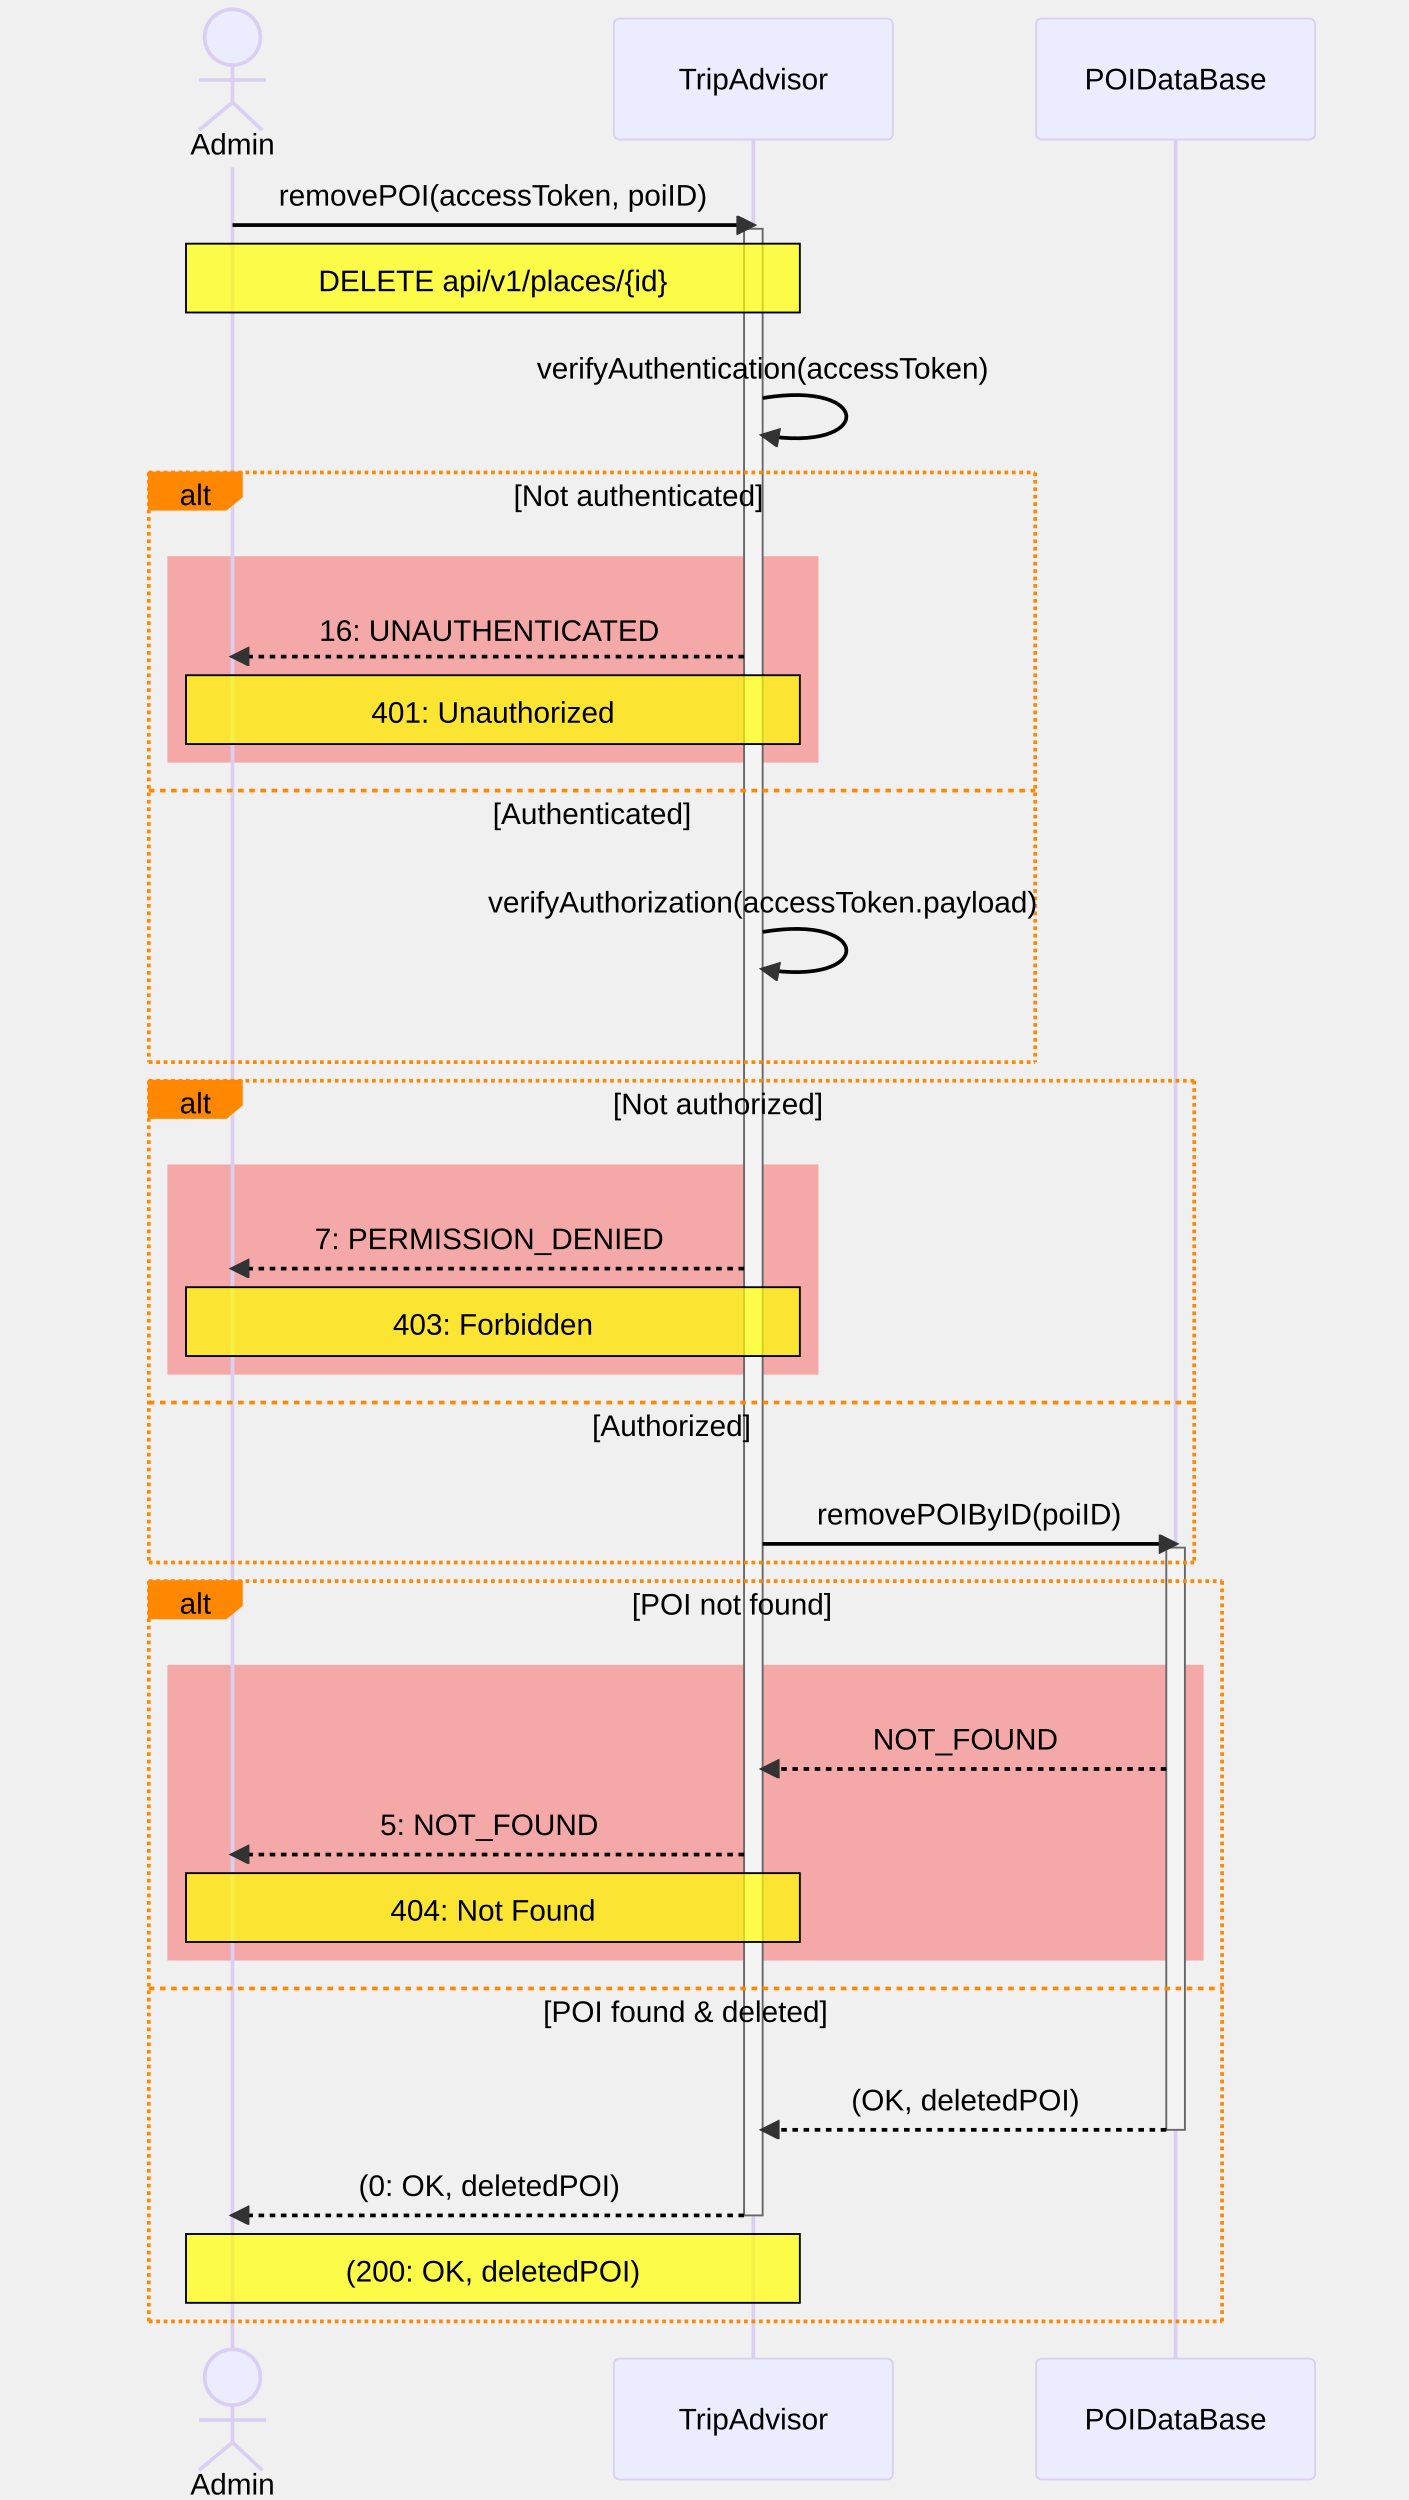
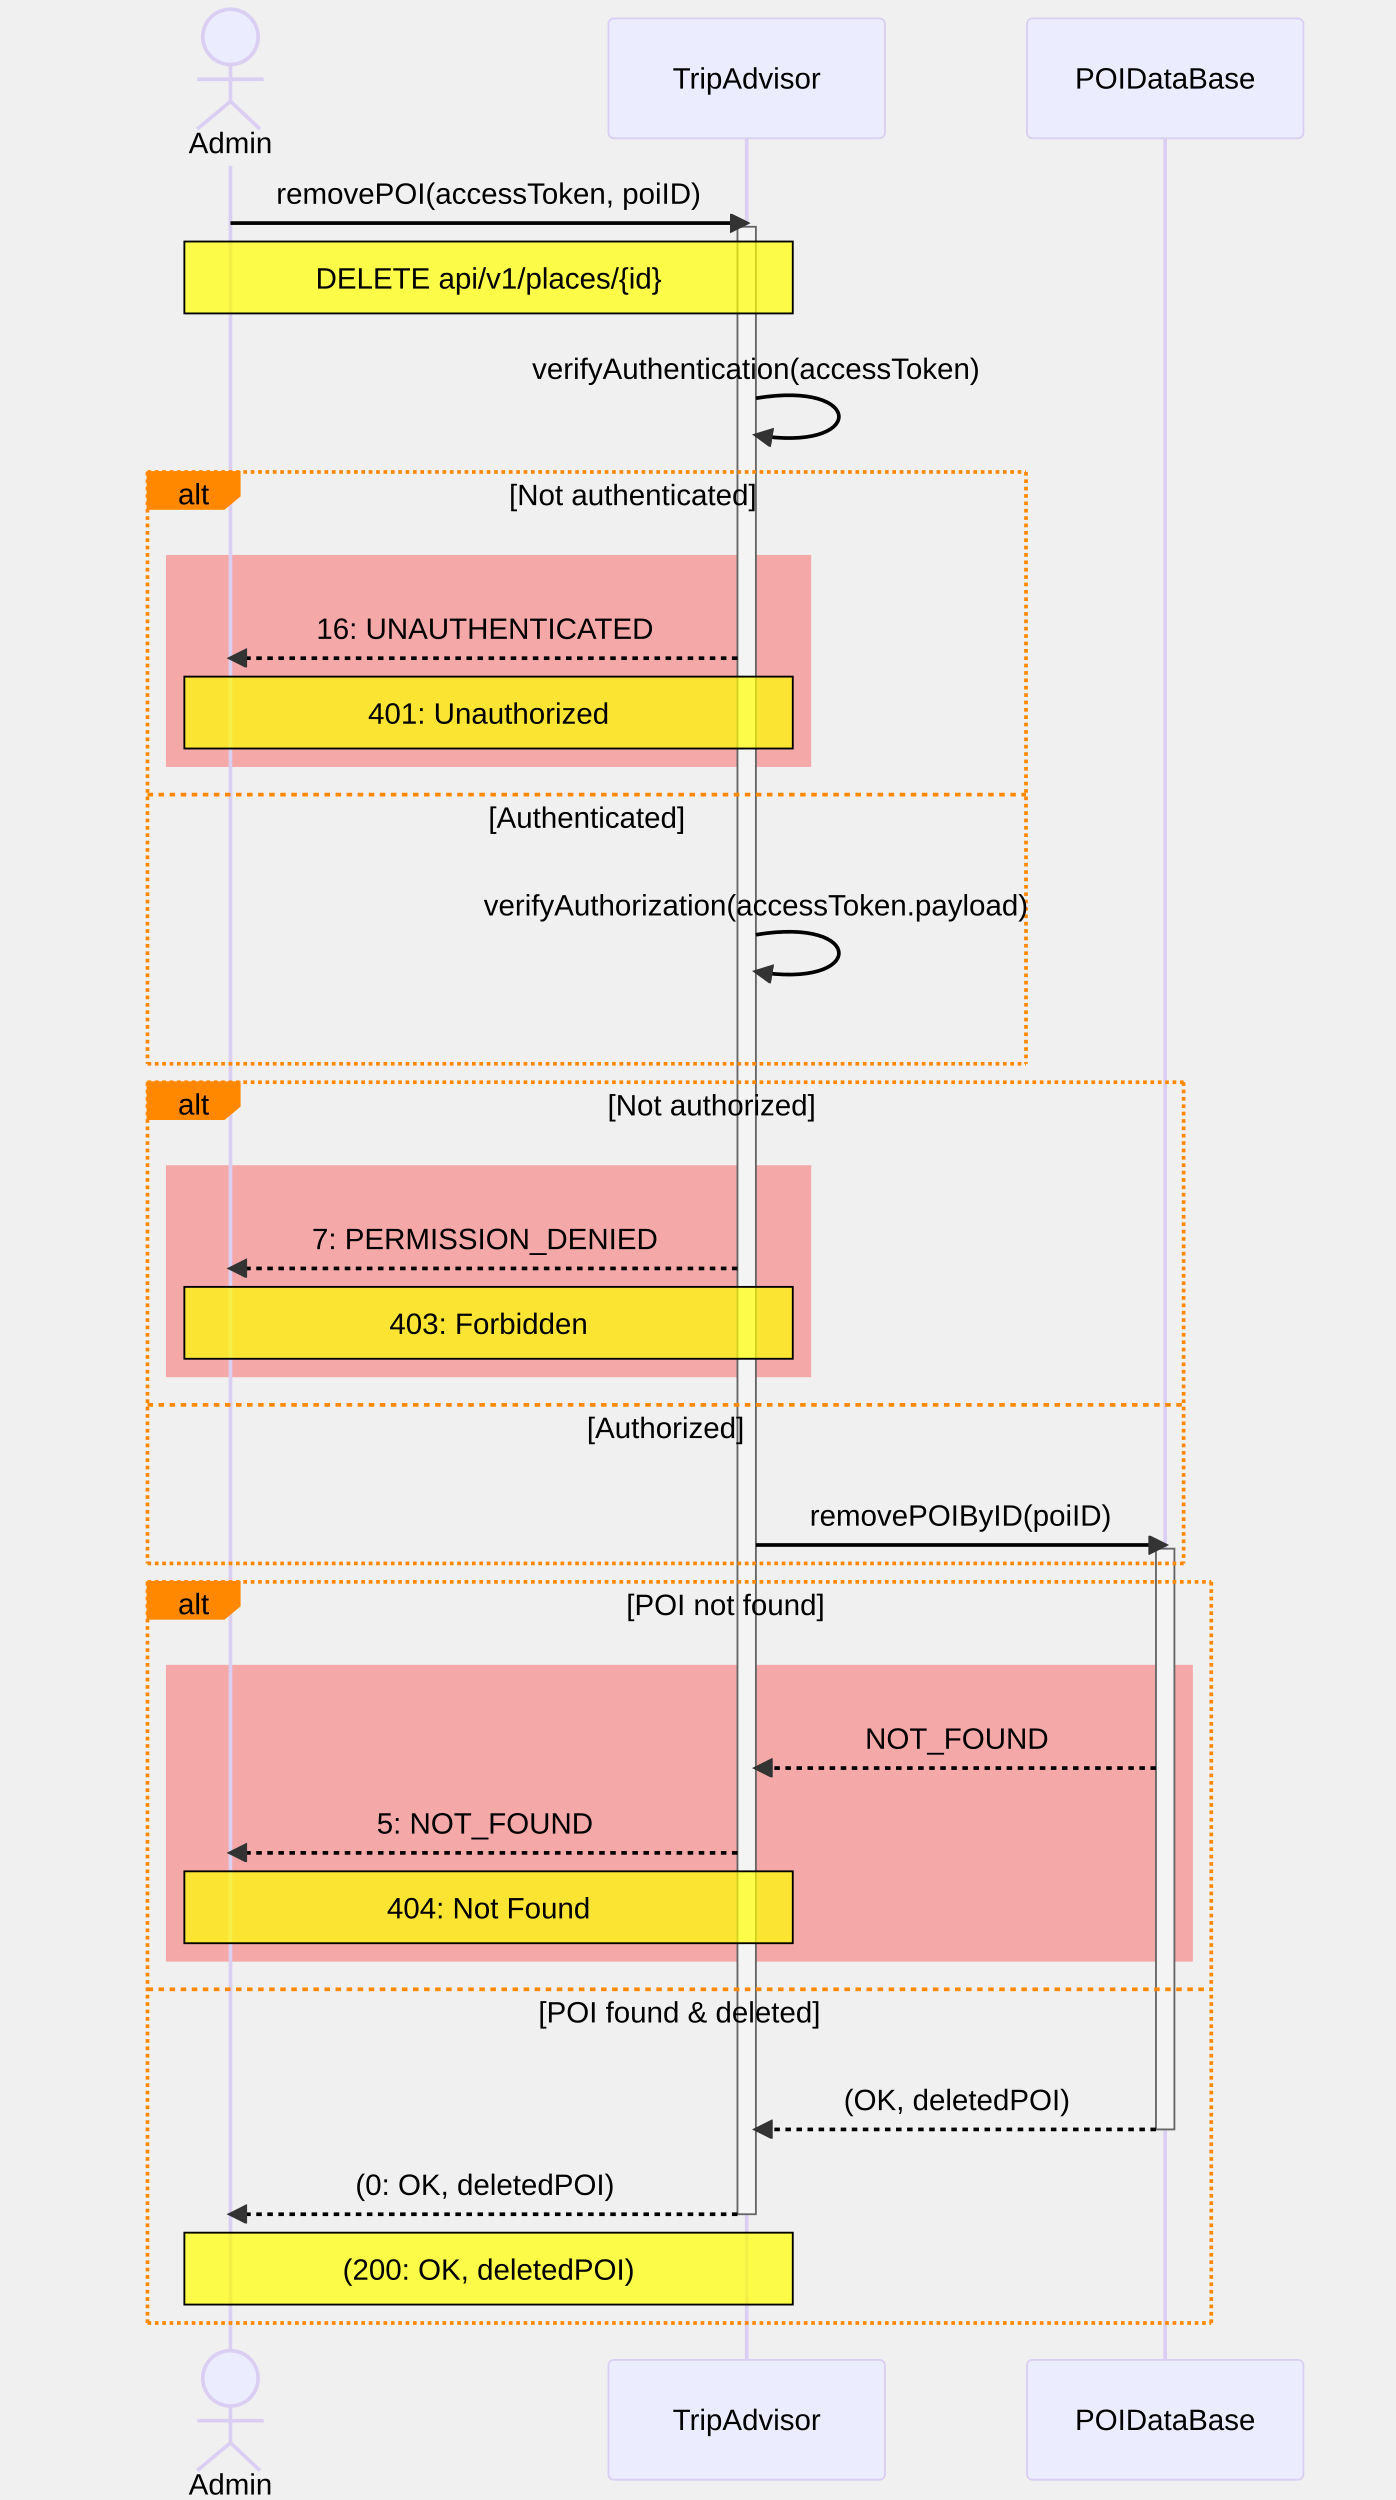
- <svg xmlns="http://www.w3.org/2000/svg" aria-roledescription="sequence" viewBox="-50 -10 757 1344" style="max-width: 757px; background-color: white;" width="100%" id="mermaid-1677500860870">
-   <rect class="rect" height="159" width="557" fill="rgba(255, 0, 0, 0.3)" y="885" x="40" />
-   <rect class="rect" height="113" width="350" fill="rgba(255, 0, 0, 0.3)" y="616" x="40" />
-   <rect class="rect" height="111" width="350" fill="rgba(255, 0, 0, 0.3)" y="289" x="40" />
-   <style>#mermaid-1677500860870{font-family:"trebuchet ms",verdana,arial,sans-serif;font-size:16px;fill:#333;}#mermaid-1677500860870 .error-icon{fill:#552222;}#mermaid-1677500860870 .error-text{fill:#552222;stroke:#552222;}#mermaid-1677500860870 .edge-thickness-normal{stroke-width:2px;}#mermaid-1677500860870 .edge-thickness-thick{stroke-width:3.5px;}#mermaid-1677500860870 .edge-pattern-solid{stroke-dasharray:0;}#mermaid-1677500860870 .edge-pattern-dashed{stroke-dasharray:3;}#mermaid-1677500860870 .edge-pattern-dotted{stroke-dasharray:2;}#mermaid-1677500860870 .marker{fill:#333333;stroke:#333333;}#mermaid-1677500860870 .marker.cross{stroke:#333333;}#mermaid-1677500860870 svg{font-family:"trebuchet ms",verdana,arial,sans-serif;font-size:16px;}#mermaid-1677500860870 .actor{stroke:hsl(259.626, 59.777%, 87.902%);fill:#ECECFF;}#mermaid-1677500860870 text.actor&gt;tspan{fill:black;stroke:none;}#mermaid-1677500860870 .actor-line{stroke:grey;}#mermaid-1677500860870 .messageLine0{stroke-width:1.5;stroke-dasharray:none;stroke:#333;}#mermaid-1677500860870 .messageLine1{stroke-width:1.5;stroke-dasharray:2,2;stroke:#333;}#mermaid-1677500860870 #arrowhead path{fill:#333;stroke:#333;}#mermaid-1677500860870 .sequenceNumber{fill:white;}#mermaid-1677500860870 #sequencenumber{fill:#333;}#mermaid-1677500860870 #crosshead path{fill:#333;stroke:#333;}#mermaid-1677500860870 .messageText{fill:#333;stroke:none;}#mermaid-1677500860870 .labelBox{stroke:hsl(259.626, 59.777%, 87.902%);fill:#ECECFF;}#mermaid-1677500860870 .labelText,#mermaid-1677500860870 .labelText&gt;tspan{fill:black;stroke:none;}#mermaid-1677500860870 .loopText,#mermaid-1677500860870 .loopText&gt;tspan{fill:black;stroke:none;}#mermaid-1677500860870 .loopLine{stroke-width:2px;stroke-dasharray:2,2;stroke:hsl(259.626, 59.777%, 87.902%);fill:hsl(259.626, 59.777%, 87.902%);}#mermaid-1677500860870 .note{stroke:#aaaa33;fill:#fff5ad;}#mermaid-1677500860870 .noteText,#mermaid-1677500860870 .noteText&gt;tspan{fill:black;stroke:none;}#mermaid-1677500860870 .activation0{fill:#f4f4f4;stroke:#666;}#mermaid-1677500860870 .activation1{fill:#f4f4f4;stroke:#666;}#mermaid-1677500860870 .activation2{fill:#f4f4f4;stroke:#666;}#mermaid-1677500860870 .actorPopupMenu{position:absolute;}#mermaid-1677500860870 .actorPopupMenuPanel{position:absolute;fill:#ECECFF;box-shadow:0px 8px 16px 0px rgba(0,0,0,0.2);filter:drop-shadow(3px 5px 2px rgb(0 0 0 / 0.4));}#mermaid-1677500860870 .actor-man line{stroke:hsl(259.626, 59.777%, 87.902%);fill:#ECECFF;}#mermaid-1677500860870 .actor-man circle,#mermaid-1677500860870 line{stroke:hsl(259.626, 59.777%, 87.902%);fill:#ECECFF;stroke-width:2px;}#mermaid-1677500860870 :root{--mermaid-font-family:"trebuchet ms",verdana,arial,sans-serif;}</style>
+ <svg xmlns="http://www.w3.org/2000/svg" aria-roledescription="sequence" role="graphics-document document" viewBox="-50 -10 757 1356" style="max-width: 757px; background-color: white;" width="100%" id="mermaid-1677580246138">
+   <rect class="rect" height="161" width="557" fill="rgba(255, 0, 0, 0.3)" y="893" x="40" />
+   <rect class="rect" height="115" width="350" fill="rgba(255, 0, 0, 0.3)" y="622" x="40" />
+   <rect class="rect" height="115" width="350" fill="rgba(255, 0, 0, 0.3)" y="291" x="40" />
+   <style>#mermaid-1677580246138{font-family:"trebuchet ms",verdana,arial,sans-serif;font-size:16px;fill:#333;}#mermaid-1677580246138 .error-icon{fill:#552222;}#mermaid-1677580246138 .error-text{fill:#552222;stroke:#552222;}#mermaid-1677580246138 .edge-thickness-normal{stroke-width:2px;}#mermaid-1677580246138 .edge-thickness-thick{stroke-width:3.5px;}#mermaid-1677580246138 .edge-pattern-solid{stroke-dasharray:0;}#mermaid-1677580246138 .edge-pattern-dashed{stroke-dasharray:3;}#mermaid-1677580246138 .edge-pattern-dotted{stroke-dasharray:2;}#mermaid-1677580246138 .marker{fill:#333333;stroke:#333333;}#mermaid-1677580246138 .marker.cross{stroke:#333333;}#mermaid-1677580246138 svg{font-family:"trebuchet ms",verdana,arial,sans-serif;font-size:16px;}#mermaid-1677580246138 .actor{stroke:hsl(259.626, 59.777%, 87.902%);fill:#ECECFF;}#mermaid-1677580246138 text.actor&gt;tspan{fill:black;stroke:none;}#mermaid-1677580246138 .actor-line{stroke:grey;}#mermaid-1677580246138 .messageLine0{stroke-width:1.5;stroke-dasharray:none;stroke:#333;}#mermaid-1677580246138 .messageLine1{stroke-width:1.5;stroke-dasharray:2,2;stroke:#333;}#mermaid-1677580246138 #arrowhead path{fill:#333;stroke:#333;}#mermaid-1677580246138 .sequenceNumber{fill:white;}#mermaid-1677580246138 #sequencenumber{fill:#333;}#mermaid-1677580246138 #crosshead path{fill:#333;stroke:#333;}#mermaid-1677580246138 .messageText{fill:#333;stroke:none;}#mermaid-1677580246138 .labelBox{stroke:hsl(259.626, 59.777%, 87.902%);fill:#ECECFF;}#mermaid-1677580246138 .labelText,#mermaid-1677580246138 .labelText&gt;tspan{fill:black;stroke:none;}#mermaid-1677580246138 .loopText,#mermaid-1677580246138 .loopText&gt;tspan{fill:black;stroke:none;}#mermaid-1677580246138 .loopLine{stroke-width:2px;stroke-dasharray:2,2;stroke:hsl(259.626, 59.777%, 87.902%);fill:hsl(259.626, 59.777%, 87.902%);}#mermaid-1677580246138 .note{stroke:#aaaa33;fill:#fff5ad;}#mermaid-1677580246138 .noteText,#mermaid-1677580246138 .noteText&gt;tspan{fill:black;stroke:none;}#mermaid-1677580246138 .activation0{fill:#f4f4f4;stroke:#666;}#mermaid-1677580246138 .activation1{fill:#f4f4f4;stroke:#666;}#mermaid-1677580246138 .activation2{fill:#f4f4f4;stroke:#666;}#mermaid-1677580246138 .actorPopupMenu{position:absolute;}#mermaid-1677580246138 .actorPopupMenuPanel{position:absolute;fill:#ECECFF;box-shadow:0px 8px 16px 0px rgba(0,0,0,0.2);filter:drop-shadow(3px 5px 2px rgb(0 0 0 / 0.4));}#mermaid-1677580246138 .actor-man line{stroke:hsl(259.626, 59.777%, 87.902%);fill:#ECECFF;}#mermaid-1677580246138 .actor-man circle,#mermaid-1677580246138 line{stroke:hsl(259.626, 59.777%, 87.902%);fill:#ECECFF;stroke-width:2px;}#mermaid-1677580246138 :root{--mermaid-font-family:"trebuchet ms",verdana,arial,sans-serif;}</style>
  <g />
  <defs>
    <symbol height="24" width="24" id="computer">
      <path d="M2 2v13h20v-13h-20zm18 11h-16v-9h16v9zm-10.228 6l.466-1h3.524l.467 1h-4.457zm14.228 3h-24l2-6h2.104l-1.33 4h18.45l-1.297-4h2.073l2 6zm-5-10h-14v-7h14v7z" transform="scale(.5)" />
    </symbol>
  </defs>
  <defs>
    <symbol clip-rule="evenodd" fill-rule="evenodd" id="database">
      <path d="M12.258.001l.256.004.255.005.253.008.251.01.249.012.247.015.246.016.242.019.241.02.239.023.236.024.233.027.231.028.229.031.225.032.223.034.22.036.217.038.214.04.211.041.208.043.205.045.201.046.198.048.194.05.191.051.187.053.183.054.18.056.175.057.172.059.168.06.163.061.16.063.155.064.15.066.074.033.073.033.071.034.07.034.069.035.068.035.067.035.066.035.064.036.064.036.062.036.06.036.06.037.058.037.058.037.055.038.055.038.053.038.052.038.051.039.05.039.048.039.047.039.045.04.044.04.043.04.041.04.04.041.039.041.037.041.036.041.034.041.033.042.032.042.03.042.029.042.027.042.026.043.024.043.023.043.021.043.02.043.018.044.017.043.015.044.013.044.012.044.011.045.009.044.007.045.006.045.004.045.002.045.001.045v17l-.001.045-.002.045-.004.045-.006.045-.007.045-.009.044-.011.045-.012.044-.013.044-.015.044-.017.043-.018.044-.02.043-.021.043-.023.043-.024.043-.026.043-.027.042-.029.042-.03.042-.032.042-.033.042-.034.041-.036.041-.037.041-.039.041-.04.041-.041.04-.043.04-.044.04-.045.04-.047.039-.048.039-.05.039-.051.039-.052.038-.053.038-.055.038-.055.038-.058.037-.058.037-.06.037-.06.036-.062.036-.064.036-.064.036-.066.035-.067.035-.068.035-.069.035-.07.034-.071.034-.073.033-.074.033-.15.066-.155.064-.16.063-.163.061-.168.06-.172.059-.175.057-.18.056-.183.054-.187.053-.191.051-.194.05-.198.048-.201.046-.205.045-.208.043-.211.041-.214.04-.217.038-.22.036-.223.034-.225.032-.229.031-.231.028-.233.027-.236.024-.239.023-.241.02-.242.019-.246.016-.247.015-.249.012-.251.01-.253.008-.255.005-.256.004-.258.001-.258-.001-.256-.004-.255-.005-.253-.008-.251-.01-.249-.012-.247-.015-.245-.016-.243-.019-.241-.02-.238-.023-.236-.024-.234-.027-.231-.028-.228-.031-.226-.032-.223-.034-.22-.036-.217-.038-.214-.04-.211-.041-.208-.043-.204-.045-.201-.046-.198-.048-.195-.05-.19-.051-.187-.053-.184-.054-.179-.056-.176-.057-.172-.059-.167-.06-.164-.061-.159-.063-.155-.064-.151-.066-.074-.033-.072-.033-.072-.034-.07-.034-.069-.035-.068-.035-.067-.035-.066-.035-.064-.036-.063-.036-.062-.036-.061-.036-.06-.037-.058-.037-.057-.037-.056-.038-.055-.038-.053-.038-.052-.038-.051-.039-.049-.039-.049-.039-.046-.039-.046-.04-.044-.04-.043-.04-.041-.04-.04-.041-.039-.041-.037-.041-.036-.041-.034-.041-.033-.042-.032-.042-.03-.042-.029-.042-.027-.042-.026-.043-.024-.043-.023-.043-.021-.043-.02-.043-.018-.044-.017-.043-.015-.044-.013-.044-.012-.044-.011-.045-.009-.044-.007-.045-.006-.045-.004-.045-.002-.045-.001-.045v-17l.001-.045.002-.045.004-.045.006-.045.007-.045.009-.044.011-.045.012-.044.013-.044.015-.044.017-.043.018-.044.02-.043.021-.043.023-.043.024-.043.026-.043.027-.042.029-.042.03-.042.032-.042.033-.042.034-.041.036-.041.037-.041.039-.041.04-.041.041-.04.043-.04.044-.04.046-.04.046-.039.049-.039.049-.039.051-.039.052-.038.053-.038.055-.038.056-.038.057-.037.058-.037.06-.037.061-.036.062-.036.063-.036.064-.036.066-.035.067-.035.068-.035.069-.035.07-.034.072-.034.072-.033.074-.033.151-.066.155-.064.159-.063.164-.061.167-.06.172-.059.176-.057.179-.056.184-.054.187-.053.19-.051.195-.05.198-.048.201-.046.204-.045.208-.043.211-.041.214-.04.217-.038.22-.036.223-.034.226-.032.228-.031.231-.028.234-.027.236-.024.238-.023.241-.02.243-.019.245-.016.247-.015.249-.012.251-.01.253-.008.255-.005.256-.004.258-.001.258.001zm-9.258 20.499v.01l.001.021.003.021.004.022.005.021.006.022.007.022.009.023.01.022.011.023.012.023.013.023.015.023.016.024.017.023.018.024.019.024.021.024.022.025.023.024.024.025.052.049.056.05.061.051.066.051.07.051.075.051.079.052.084.052.088.052.092.052.097.052.102.051.105.052.11.052.114.051.119.051.123.051.127.05.131.05.135.05.139.048.144.049.147.047.152.047.155.047.16.045.163.045.167.043.171.043.176.041.178.041.183.039.187.039.19.037.194.035.197.035.202.033.204.031.209.03.212.029.216.027.219.025.222.024.226.021.23.02.233.018.236.016.24.015.243.012.246.01.249.008.253.005.256.004.259.001.26-.001.257-.004.254-.005.25-.008.247-.011.244-.012.241-.014.237-.016.233-.018.231-.021.226-.021.224-.024.22-.026.216-.027.212-.028.21-.031.205-.031.202-.034.198-.034.194-.036.191-.037.187-.039.183-.04.179-.04.175-.042.172-.043.168-.044.163-.045.16-.046.155-.046.152-.047.148-.048.143-.049.139-.049.136-.05.131-.05.126-.05.123-.051.118-.052.114-.051.11-.052.106-.052.101-.052.096-.052.092-.052.088-.053.083-.051.079-.052.074-.052.07-.051.065-.051.06-.051.056-.05.051-.05.023-.024.023-.025.021-.024.02-.024.019-.024.018-.024.017-.024.015-.023.014-.024.013-.023.012-.023.01-.023.01-.022.008-.022.006-.022.006-.022.004-.022.004-.021.001-.021.001-.021v-4.127l-.077.055-.08.053-.083.054-.085.053-.087.052-.09.052-.093.051-.095.05-.097.05-.1.049-.102.049-.105.048-.106.047-.109.047-.111.046-.114.045-.115.045-.118.044-.12.043-.122.042-.124.042-.126.041-.128.04-.13.04-.132.038-.134.038-.135.037-.138.037-.139.035-.142.035-.143.034-.144.033-.147.032-.148.031-.15.03-.151.03-.153.029-.154.027-.156.027-.158.026-.159.025-.161.024-.162.023-.163.022-.165.021-.166.02-.167.019-.169.018-.169.017-.171.016-.173.015-.173.014-.175.013-.175.012-.177.011-.178.01-.179.008-.179.008-.181.006-.182.005-.182.004-.184.003-.184.002h-.37l-.184-.002-.184-.003-.182-.004-.182-.005-.181-.006-.179-.008-.179-.008-.178-.01-.176-.011-.176-.012-.175-.013-.173-.014-.172-.015-.171-.016-.17-.017-.169-.018-.167-.019-.166-.02-.165-.021-.163-.022-.162-.023-.161-.024-.159-.025-.157-.026-.156-.027-.155-.027-.153-.029-.151-.03-.15-.03-.148-.031-.146-.032-.145-.033-.143-.034-.141-.035-.14-.035-.137-.037-.136-.037-.134-.038-.132-.038-.13-.04-.128-.04-.126-.041-.124-.042-.122-.042-.12-.044-.117-.043-.116-.045-.113-.045-.112-.046-.109-.047-.106-.047-.105-.048-.102-.049-.1-.049-.097-.05-.095-.05-.093-.052-.09-.051-.087-.052-.085-.053-.083-.054-.08-.054-.077-.054v4.127zm0-5.654v.011l.001.021.003.021.004.021.005.022.006.022.007.022.009.022.01.022.011.023.012.023.013.023.015.024.016.023.017.024.018.024.019.024.021.024.022.024.023.025.024.024.052.05.056.05.061.05.066.051.07.051.075.052.079.051.084.052.088.052.092.052.097.052.102.052.105.052.11.051.114.051.119.052.123.05.127.051.131.05.135.049.139.049.144.048.147.048.152.047.155.046.16.045.163.045.167.044.171.042.176.042.178.04.183.04.187.038.19.037.194.036.197.034.202.033.204.032.209.03.212.028.216.027.219.025.222.024.226.022.23.02.233.018.236.016.24.014.243.012.246.01.249.008.253.006.256.003.259.001.26-.001.257-.003.254-.006.25-.008.247-.01.244-.012.241-.015.237-.016.233-.018.231-.02.226-.022.224-.024.22-.025.216-.027.212-.029.21-.03.205-.032.202-.033.198-.035.194-.036.191-.037.187-.039.183-.039.179-.041.175-.042.172-.043.168-.044.163-.045.16-.045.155-.047.152-.047.148-.048.143-.048.139-.05.136-.049.131-.05.126-.051.123-.051.118-.051.114-.052.11-.052.106-.052.101-.052.096-.052.092-.052.088-.052.083-.052.079-.052.074-.051.07-.052.065-.051.06-.05.056-.051.051-.049.023-.025.023-.024.021-.025.02-.024.019-.024.018-.024.017-.024.015-.023.014-.023.013-.024.012-.022.01-.023.01-.023.008-.022.006-.022.006-.022.004-.021.004-.022.001-.021.001-.021v-4.139l-.077.054-.08.054-.083.054-.085.052-.087.053-.09.051-.093.051-.095.051-.097.05-.1.049-.102.049-.105.048-.106.047-.109.047-.111.046-.114.045-.115.044-.118.044-.12.044-.122.042-.124.042-.126.041-.128.04-.13.039-.132.039-.134.038-.135.037-.138.036-.139.036-.142.035-.143.033-.144.033-.147.033-.148.031-.15.03-.151.03-.153.028-.154.028-.156.027-.158.026-.159.025-.161.024-.162.023-.163.022-.165.021-.166.02-.167.019-.169.018-.169.017-.171.016-.173.015-.173.014-.175.013-.175.012-.177.011-.178.009-.179.009-.179.007-.181.007-.182.005-.182.004-.184.003-.184.002h-.37l-.184-.002-.184-.003-.182-.004-.182-.005-.181-.007-.179-.007-.179-.009-.178-.009-.176-.011-.176-.012-.175-.013-.173-.014-.172-.015-.171-.016-.17-.017-.169-.018-.167-.019-.166-.02-.165-.021-.163-.022-.162-.023-.161-.024-.159-.025-.157-.026-.156-.027-.155-.028-.153-.028-.151-.03-.15-.03-.148-.031-.146-.033-.145-.033-.143-.033-.141-.035-.14-.036-.137-.036-.136-.037-.134-.038-.132-.039-.13-.039-.128-.04-.126-.041-.124-.042-.122-.043-.12-.043-.117-.044-.116-.044-.113-.046-.112-.046-.109-.046-.106-.047-.105-.048-.102-.049-.1-.049-.097-.05-.095-.051-.093-.051-.09-.051-.087-.053-.085-.052-.083-.054-.08-.054-.077-.054v4.139zm0-5.666v.011l.001.02.003.022.004.021.005.022.006.021.007.022.009.023.01.022.011.023.012.023.013.023.015.023.016.024.017.024.018.023.019.024.021.025.022.024.023.024.024.025.052.05.056.05.061.05.066.051.07.051.075.052.079.051.084.052.088.052.092.052.097.052.102.052.105.051.11.052.114.051.119.051.123.051.127.05.131.05.135.05.139.049.144.048.147.048.152.047.155.046.16.045.163.045.167.043.171.043.176.042.178.04.183.04.187.038.19.037.194.036.197.034.202.033.204.032.209.03.212.028.216.027.219.025.222.024.226.021.23.02.233.018.236.017.24.014.243.012.246.01.249.008.253.006.256.003.259.001.26-.001.257-.003.254-.006.25-.008.247-.01.244-.013.241-.014.237-.016.233-.018.231-.02.226-.022.224-.024.22-.025.216-.027.212-.029.21-.03.205-.032.202-.033.198-.035.194-.036.191-.037.187-.039.183-.039.179-.041.175-.042.172-.043.168-.044.163-.045.16-.045.155-.047.152-.047.148-.048.143-.049.139-.049.136-.049.131-.051.126-.05.123-.051.118-.052.114-.051.11-.052.106-.052.101-.052.096-.052.092-.052.088-.052.083-.052.079-.052.074-.052.07-.051.065-.051.06-.051.056-.05.051-.049.023-.025.023-.025.021-.024.02-.024.019-.024.018-.024.017-.024.015-.023.014-.024.013-.023.012-.023.01-.022.01-.023.008-.022.006-.022.006-.022.004-.022.004-.021.001-.021.001-.021v-4.153l-.077.054-.08.054-.083.053-.085.053-.087.053-.09.051-.093.051-.095.051-.097.05-.1.049-.102.048-.105.048-.106.048-.109.046-.111.046-.114.046-.115.044-.118.044-.12.043-.122.043-.124.042-.126.041-.128.04-.13.039-.132.039-.134.038-.135.037-.138.036-.139.036-.142.034-.143.034-.144.033-.147.032-.148.032-.15.03-.151.03-.153.028-.154.028-.156.027-.158.026-.159.024-.161.024-.162.023-.163.023-.165.021-.166.02-.167.019-.169.018-.169.017-.171.016-.173.015-.173.014-.175.013-.175.012-.177.01-.178.01-.179.009-.179.007-.181.006-.182.006-.182.004-.184.003-.184.001-.185.001-.185-.001-.184-.001-.184-.003-.182-.004-.182-.006-.181-.006-.179-.007-.179-.009-.178-.01-.176-.01-.176-.012-.175-.013-.173-.014-.172-.015-.171-.016-.17-.017-.169-.018-.167-.019-.166-.02-.165-.021-.163-.023-.162-.023-.161-.024-.159-.024-.157-.026-.156-.027-.155-.028-.153-.028-.151-.03-.15-.03-.148-.032-.146-.032-.145-.033-.143-.034-.141-.034-.14-.036-.137-.036-.136-.037-.134-.038-.132-.039-.13-.039-.128-.041-.126-.041-.124-.041-.122-.043-.12-.043-.117-.044-.116-.044-.113-.046-.112-.046-.109-.046-.106-.048-.105-.048-.102-.048-.1-.05-.097-.049-.095-.051-.093-.051-.09-.052-.087-.052-.085-.053-.083-.053-.08-.054-.077-.054v4.153zm8.74-8.179l-.257.004-.254.005-.25.008-.247.011-.244.012-.241.014-.237.016-.233.018-.231.021-.226.022-.224.023-.22.026-.216.027-.212.028-.21.031-.205.032-.202.033-.198.034-.194.036-.191.038-.187.038-.183.04-.179.041-.175.042-.172.043-.168.043-.163.045-.16.046-.155.046-.152.048-.148.048-.143.048-.139.049-.136.05-.131.05-.126.051-.123.051-.118.051-.114.052-.11.052-.106.052-.101.052-.096.052-.092.052-.088.052-.083.052-.079.052-.074.051-.07.052-.065.051-.06.05-.056.05-.051.05-.023.025-.023.024-.021.024-.02.025-.019.024-.018.024-.017.023-.015.024-.014.023-.013.023-.012.023-.01.023-.01.022-.008.022-.006.023-.006.021-.004.022-.004.021-.001.021-.001.021.001.021.001.021.004.021.004.022.006.021.006.023.008.022.01.022.01.023.012.023.013.023.014.023.015.024.017.023.018.024.019.024.02.025.021.024.023.024.023.025.051.05.056.05.06.05.065.051.07.052.074.051.079.052.083.052.088.052.092.052.096.052.101.052.106.052.11.052.114.052.118.051.123.051.126.051.131.05.136.05.139.049.143.048.148.048.152.048.155.046.16.046.163.045.168.043.172.043.175.042.179.041.183.04.187.038.191.038.194.036.198.034.202.033.205.032.21.031.212.028.216.027.22.026.224.023.226.022.231.021.233.018.237.016.241.014.244.012.247.011.25.008.254.005.257.004.26.001.26-.001.257-.004.254-.005.25-.008.247-.011.244-.012.241-.014.237-.016.233-.018.231-.021.226-.022.224-.023.22-.026.216-.027.212-.028.21-.031.205-.032.202-.033.198-.034.194-.036.191-.038.187-.038.183-.04.179-.041.175-.042.172-.043.168-.043.163-.045.16-.046.155-.046.152-.048.148-.048.143-.048.139-.049.136-.05.131-.05.126-.051.123-.051.118-.051.114-.052.11-.052.106-.052.101-.052.096-.052.092-.052.088-.052.083-.052.079-.052.074-.051.07-.052.065-.051.06-.05.056-.05.051-.05.023-.025.023-.024.021-.024.02-.025.019-.024.018-.024.017-.023.015-.024.014-.023.013-.023.012-.023.01-.023.01-.022.008-.022.006-.023.006-.021.004-.022.004-.021.001-.021.001-.021-.001-.021-.001-.021-.004-.021-.004-.022-.006-.021-.006-.023-.008-.022-.01-.022-.01-.023-.012-.023-.013-.023-.014-.023-.015-.024-.017-.023-.018-.024-.019-.024-.02-.025-.021-.024-.023-.024-.023-.025-.051-.05-.056-.05-.06-.05-.065-.051-.07-.052-.074-.051-.079-.052-.083-.052-.088-.052-.092-.052-.096-.052-.101-.052-.106-.052-.11-.052-.114-.052-.118-.051-.123-.051-.126-.051-.131-.05-.136-.05-.139-.049-.143-.048-.148-.048-.152-.048-.155-.046-.16-.046-.163-.045-.168-.043-.172-.043-.175-.042-.179-.041-.183-.04-.187-.038-.191-.038-.194-.036-.198-.034-.202-.033-.205-.032-.21-.031-.212-.028-.216-.027-.22-.026-.224-.023-.226-.022-.231-.021-.233-.018-.237-.016-.241-.014-.244-.012-.247-.011-.25-.008-.254-.005-.257-.004-.26-.001-.26.001z" transform="scale(.5)" />
    </symbol>
  </defs>
  <defs>
    <symbol height="24" width="24" id="clock">
      <path d="M12 2c5.514 0 10 4.486 10 10s-4.486 10-10 10-10-4.486-10-10 4.486-10 10-10zm0-2c-6.627 0-12 5.373-12 12s5.373 12 12 12 12-5.373 12-12-5.373-12-12-12zm5.848 12.459c.202.038.202.333.001.372-1.907.361-6.045 1.111-6.547 1.111-.719 0-1.301-.582-1.301-1.301 0-.512.77-5.447 1.125-7.445.034-.192.312-.181.343.014l.985 6.238 5.394 1.011z" transform="scale(.5)" />
    </symbol>
  </defs>
-   <line stroke="#999" stroke-width="0.5px" class="200" y2="1278" x2="75" y1="80" x1="75" id="actor0" />
+   <line stroke="#999" stroke-width="0.5px" class="200" y2="1290" x2="75" y1="80" x1="75" id="actor0" />
  <g class="actor-man">
    <line y2="45" x2="75" y1="25" x1="75" id="actor-man-torso0" />
    <line y2="33" x2="93" y1="33" x1="57" id="actor-man-arms0" />
    <line y2="45" x2="75" y1="60" x1="57" />
    <line y2="60" x2="91" y1="45" x1="75" />
    <circle height="65" width="150" r="15" cy="10" cx="75" />
    <text style="text-anchor: middle; font-size: 16px; font-weight: 400;" class="actor" alignment-baseline="central" dominant-baseline="central" y="67.5" x="75">
      <tspan dy="0" x="75">Admin</tspan>
    </text>
  </g>
  <g>
-     <line stroke="#999" stroke-width="0.5px" class="200" y2="1278" x2="355" y1="5" x1="355" id="actor1" />
+     <line stroke="#999" stroke-width="0.5px" class="200" y2="1290" x2="355" y1="5" x1="355" id="actor1" />
    <g id="root-1">
      <rect class="actor" ry="3" rx="3" height="65" width="150" stroke="#666" fill="#eaeaea" y="0" x="280" />
      <text style="text-anchor: middle; font-size: 16px; font-weight: 400;" class="actor" alignment-baseline="central" dominant-baseline="central" y="32.5" x="355">
        <tspan dy="0" x="355">TripAdvisor</tspan>
      </text>
    </g>
  </g>
  <g>
-     <line stroke="#999" stroke-width="0.5px" class="200" y2="1278" x2="582" y1="5" x1="582" id="actor2" />
+     <line stroke="#999" stroke-width="0.5px" class="200" y2="1290" x2="582" y1="5" x1="582" id="actor2" />
    <g id="root-2">
      <rect class="actor" ry="3" rx="3" height="65" width="150" stroke="#666" fill="#eaeaea" y="0" x="507" />
      <text style="text-anchor: middle; font-size: 16px; font-weight: 400;" class="actor" alignment-baseline="central" dominant-baseline="central" y="32.5" x="582">
        <tspan dy="0" x="582">POIDataBase</tspan>
      </text>
    </g>
  </g>
  <defs>
    <marker orient="auto" markerHeight="12" markerWidth="12" markerUnits="userSpaceOnUse" refY="5" refX="9" id="arrowhead">
      <path d="M 0 0 L 10 5 L 0 10 z" />
    </marker>
  </defs>
  <defs>
    <marker refY="5" refX="4" orient="auto" markerHeight="8" markerWidth="15" id="crosshead">
      <path style="stroke-dasharray: 0, 0;" d="M 1,2 L 6,7 M 6,2 L 1,7" stroke-width="1pt" stroke="#000000" fill="none" />
    </marker>
  </defs>
  <defs>
    <marker orient="auto" markerHeight="28" markerWidth="20" refY="7" refX="18" id="filled-head">
      <path d="M 18,7 L9,13 L14,7 L9,1 Z" />
    </marker>
  </defs>
  <defs>
    <marker orient="auto" markerHeight="40" markerWidth="60" refY="15" refX="15" id="sequencenumber">
      <circle r="6" cy="15" cx="15" />
    </marker>
  </defs>
  <g>
-     <rect class="activation0" ry="0" rx="0" height="1068" width="10" stroke="#666" fill="#EDF2AE" y="113" x="350" />
-   </g>
-   <g>
-     <rect class="note" ry="0" rx="0" height="37" width="330" stroke="#666" fill="#EDF2AE" y="121" x="50" />
+     <rect class="activation0" ry="0" rx="0" height="1078" width="10" stroke="#666" fill="#EDF2AE" y="113" x="350" />
+   </g>
+   <g>
+     <rect class="note" ry="0" rx="0" height="39" width="330" stroke="#666" fill="#EDF2AE" y="121" x="50" />
    <text style="font-size: 16px; font-weight: 400;" dy="1em" class="noteText" alignment-baseline="middle" dominant-baseline="middle" text-anchor="middle" y="126" x="215">
      <tspan x="215">DELETE api/v1/places/{id}</tspan>
    </text>
  </g>
  <g>
-     <rect class="note" ry="0" rx="0" height="37" width="330" stroke="#666" fill="#EDF2AE" y="353" x="50" />
-     <text style="font-size: 16px; font-weight: 400;" dy="1em" class="noteText" alignment-baseline="middle" dominant-baseline="middle" text-anchor="middle" y="358" x="215">
+     <rect class="note" ry="0" rx="0" height="39" width="330" stroke="#666" fill="#EDF2AE" y="357" x="50" />
+     <text style="font-size: 16px; font-weight: 400;" dy="1em" class="noteText" alignment-baseline="middle" dominant-baseline="middle" text-anchor="middle" y="362" x="215">
      <tspan x="215">401: Unauthorized</tspan>
    </text>
  </g>
  <g>
-     <line class="loopLine" y2="244" x2="506.5" y1="244" x1="30" />
-     <line class="loopLine" y2="561" x2="506.5" y1="244" x1="506.5" />
-     <line class="loopLine" y2="561" x2="506.5" y1="561" x1="30" />
-     <line class="loopLine" y2="561" x2="30" y1="244" x1="30" />
-     <line style="stroke-dasharray: 3, 3;" class="loopLine" y2="415" x2="506.5" y1="415" x1="30" />
-     <polygon class="labelBox" points="30,244 80,244 80,257 71.6,264 30,264" />
-     <text style="font-size: 16px; font-weight: 400;" class="labelText" alignment-baseline="middle" dominant-baseline="middle" text-anchor="middle" y="257" x="55">alt</text>
-     <text style="font-size: 16px; font-weight: 400;" class="loopText" text-anchor="middle" y="262" x="293.25">
+     <line class="loopLine" y2="246" x2="506.5" y1="246" x1="30" />
+     <line class="loopLine" y2="567" x2="506.5" y1="246" x1="506.5" />
+     <line class="loopLine" y2="567" x2="506.5" y1="567" x1="30" />
+     <line class="loopLine" y2="567" x2="30" y1="246" x1="30" />
+     <line style="stroke-dasharray: 3, 3;" class="loopLine" y2="421" x2="506.5" y1="421" x1="30" />
+     <polygon class="labelBox" points="30,246 80,246 80,259 71.6,266 30,266" />
+     <text style="font-size: 16px; font-weight: 400;" class="labelText" alignment-baseline="middle" dominant-baseline="middle" text-anchor="middle" y="259" x="55">alt</text>
+     <text style="font-size: 16px; font-weight: 400;" class="loopText" text-anchor="middle" y="264" x="293.25">
      <tspan x="293.25">[Not authenticated]</tspan>
    </text>
-     <text style="font-size: 16px; font-weight: 400;" class="loopText" text-anchor="middle" y="433" x="268.25">[Authenticated]</text>
-   </g>
-   <g>
-     <rect class="note" ry="0" rx="0" height="37" width="330" stroke="#666" fill="#EDF2AE" y="682" x="50" />
-     <text style="font-size: 16px; font-weight: 400;" dy="1em" class="noteText" alignment-baseline="middle" dominant-baseline="middle" text-anchor="middle" y="687" x="215">
+     <text style="font-size: 16px; font-weight: 400;" class="loopText" text-anchor="middle" y="439" x="268.25">[Authenticated]</text>
+   </g>
+   <g>
+     <rect class="note" ry="0" rx="0" height="39" width="330" stroke="#666" fill="#EDF2AE" y="688" x="50" />
+     <text style="font-size: 16px; font-weight: 400;" dy="1em" class="noteText" alignment-baseline="middle" dominant-baseline="middle" text-anchor="middle" y="693" x="215">
      <tspan x="215">403: Forbidden</tspan>
    </text>
  </g>
  <g>
-     <rect class="activation0" ry="0" rx="0" height="313" width="10" stroke="#666" fill="#EDF2AE" y="822" x="577" />
-   </g>
-   <g>
-     <line class="loopLine" y2="571" x2="592" y1="571" x1="30" />
-     <line class="loopLine" y2="830" x2="592" y1="571" x1="592" />
-     <line class="loopLine" y2="830" x2="592" y1="830" x1="30" />
-     <line class="loopLine" y2="830" x2="30" y1="571" x1="30" />
-     <line style="stroke-dasharray: 3, 3;" class="loopLine" y2="744" x2="592" y1="744" x1="30" />
-     <polygon class="labelBox" points="30,571 80,571 80,584 71.6,591 30,591" />
-     <text style="font-size: 16px; font-weight: 400;" class="labelText" alignment-baseline="middle" dominant-baseline="middle" text-anchor="middle" y="584" x="55">alt</text>
-     <text style="font-size: 16px; font-weight: 400;" class="loopText" text-anchor="middle" y="589" x="336">
+     <rect class="activation0" ry="0" rx="0" height="315" width="10" stroke="#666" fill="#EDF2AE" y="830" x="577" />
+   </g>
+   <g>
+     <line class="loopLine" y2="577" x2="592" y1="577" x1="30" />
+     <line class="loopLine" y2="838" x2="592" y1="577" x1="592" />
+     <line class="loopLine" y2="838" x2="592" y1="838" x1="30" />
+     <line class="loopLine" y2="838" x2="30" y1="577" x1="30" />
+     <line style="stroke-dasharray: 3, 3;" class="loopLine" y2="752" x2="592" y1="752" x1="30" />
+     <polygon class="labelBox" points="30,577 80,577 80,590 71.6,597 30,597" />
+     <text style="font-size: 16px; font-weight: 400;" class="labelText" alignment-baseline="middle" dominant-baseline="middle" text-anchor="middle" y="590" x="55">alt</text>
+     <text style="font-size: 16px; font-weight: 400;" class="loopText" text-anchor="middle" y="595" x="336">
      <tspan x="336">[Not authorized]</tspan>
    </text>
-     <text style="font-size: 16px; font-weight: 400;" class="loopText" text-anchor="middle" y="762" x="311">[Authorized]</text>
-   </g>
-   <g>
-     <rect class="note" ry="0" rx="0" height="37" width="330" stroke="#666" fill="#EDF2AE" y="997" x="50" />
-     <text style="font-size: 16px; font-weight: 400;" dy="1em" class="noteText" alignment-baseline="middle" dominant-baseline="middle" text-anchor="middle" y="1002" x="215">
+     <text style="font-size: 16px; font-weight: 400;" class="loopText" text-anchor="middle" y="770" x="311">[Authorized]</text>
+   </g>
+   <g>
+     <rect class="note" ry="0" rx="0" height="39" width="330" stroke="#666" fill="#EDF2AE" y="1005" x="50" />
+     <text style="font-size: 16px; font-weight: 400;" dy="1em" class="noteText" alignment-baseline="middle" dominant-baseline="middle" text-anchor="middle" y="1010" x="215">
      <tspan x="215">404: Not Found</tspan>
    </text>
  </g>
  <g>
-     <rect class="note" ry="0" rx="0" height="37" width="330" stroke="#666" fill="#EDF2AE" y="1191" x="50" />
-     <text style="font-size: 16px; font-weight: 400;" dy="1em" class="noteText" alignment-baseline="middle" dominant-baseline="middle" text-anchor="middle" y="1196" x="215">
+     <rect class="note" ry="0" rx="0" height="39" width="330" stroke="#666" fill="#EDF2AE" y="1201" x="50" />
+     <text style="font-size: 16px; font-weight: 400;" dy="1em" class="noteText" alignment-baseline="middle" dominant-baseline="middle" text-anchor="middle" y="1206" x="215">
      <tspan x="215">(200: OK, deletedPOI)</tspan>
    </text>
  </g>
  <g>
-     <line class="loopLine" y2="840" x2="607" y1="840" x1="30" />
-     <line class="loopLine" y2="1238" x2="607" y1="840" x1="607" />
-     <line class="loopLine" y2="1238" x2="607" y1="1238" x1="30" />
-     <line class="loopLine" y2="1238" x2="30" y1="840" x1="30" />
-     <line style="stroke-dasharray: 3, 3;" class="loopLine" y2="1059" x2="607" y1="1059" x1="30" />
-     <polygon class="labelBox" points="30,840 80,840 80,853 71.6,860 30,860" />
-     <text style="font-size: 16px; font-weight: 400;" class="labelText" alignment-baseline="middle" dominant-baseline="middle" text-anchor="middle" y="853" x="55">alt</text>
-     <text style="font-size: 16px; font-weight: 400;" class="loopText" text-anchor="middle" y="858" x="343.5">
+     <line class="loopLine" y2="848" x2="607" y1="848" x1="30" />
+     <line class="loopLine" y2="1250" x2="607" y1="848" x1="607" />
+     <line class="loopLine" y2="1250" x2="607" y1="1250" x1="30" />
+     <line class="loopLine" y2="1250" x2="30" y1="848" x1="30" />
+     <line style="stroke-dasharray: 3, 3;" class="loopLine" y2="1069" x2="607" y1="1069" x1="30" />
+     <polygon class="labelBox" points="30,848 80,848 80,861 71.6,868 30,868" />
+     <text style="font-size: 16px; font-weight: 400;" class="labelText" alignment-baseline="middle" dominant-baseline="middle" text-anchor="middle" y="861" x="55">alt</text>
+     <text style="font-size: 16px; font-weight: 400;" class="loopText" text-anchor="middle" y="866" x="343.5">
      <tspan x="343.5">[POI not found]</tspan>
    </text>
-     <text style="font-size: 16px; font-weight: 400;" class="loopText" text-anchor="middle" y="1077" x="318.5">[POI found &amp; deleted]</text>
+     <text style="font-size: 16px; font-weight: 400;" class="loopText" text-anchor="middle" y="1087" x="318.5">[POI found &amp; deleted]</text>
  </g>
  <text style="font-size: 16px; font-weight: 400;" dy="1em" class="messageText" alignment-baseline="middle" dominant-baseline="middle" text-anchor="middle" y="80" x="215">removePOI(accessToken, poiID)</text>
  <line style="fill: none;" marker-end="url(#arrowhead)" stroke="none" stroke-width="2" class="messageLine0" y2="111" x2="355" y1="111" x1="75" />
-   <text style="font-size: 16px; font-weight: 400;" dy="1em" class="messageText" alignment-baseline="middle" dominant-baseline="middle" text-anchor="middle" y="173" x="360">verifyAuthentication(accessToken)</text>
-   <path style="fill: none;" marker-end="url(#arrowhead)" stroke="none" stroke-width="2" class="messageLine0" d="M 360,204 C 420,194 420,234 360,224" />
-   <text style="font-size: 16px; font-weight: 400;" dy="1em" class="messageText" alignment-baseline="middle" dominant-baseline="middle" text-anchor="middle" y="314" x="213">16: UNAUTHENTICATED</text>
-   <line style="stroke-dasharray: 3, 3; fill: none;" marker-end="url(#arrowhead)" stroke="none" stroke-width="2" class="messageLine1" y2="343" x2="75" y1="343" x1="350" />
-   <text style="font-size: 16px; font-weight: 400;" dy="1em" class="messageText" alignment-baseline="middle" dominant-baseline="middle" text-anchor="middle" y="460" x="360">verifyAuthorization(accessToken.payload)</text>
-   <path style="fill: none;" marker-end="url(#arrowhead)" stroke="none" stroke-width="2" class="messageLine0" d="M 360,491 C 420,481 420,521 360,511" />
-   <text style="font-size: 16px; font-weight: 400;" dy="1em" class="messageText" alignment-baseline="middle" dominant-baseline="middle" text-anchor="middle" y="641" x="213">7: PERMISSION_DENIED</text>
-   <line style="stroke-dasharray: 3, 3; fill: none;" marker-end="url(#arrowhead)" stroke="none" stroke-width="2" class="messageLine1" y2="672" x2="75" y1="672" x1="350" />
-   <text style="font-size: 16px; font-weight: 400;" dy="1em" class="messageText" alignment-baseline="middle" dominant-baseline="middle" text-anchor="middle" y="789" x="471">removePOIByID(poiID)</text>
-   <line style="fill: none;" marker-end="url(#arrowhead)" stroke="none" stroke-width="2" class="messageLine0" y2="820" x2="582" y1="820" x1="360" />
-   <text style="font-size: 16px; font-weight: 400;" dy="1em" class="messageText" alignment-baseline="middle" dominant-baseline="middle" text-anchor="middle" y="910" x="469">NOT_FOUND</text>
-   <line style="stroke-dasharray: 3, 3; fill: none;" marker-end="url(#arrowhead)" stroke="none" stroke-width="2" class="messageLine1" y2="941" x2="360" y1="941" x1="577" />
-   <text style="font-size: 16px; font-weight: 400;" dy="1em" class="messageText" alignment-baseline="middle" dominant-baseline="middle" text-anchor="middle" y="956" x="213">5: NOT_FOUND</text>
-   <line style="stroke-dasharray: 3, 3; fill: none;" marker-end="url(#arrowhead)" stroke="none" stroke-width="2" class="messageLine1" y2="987" x2="75" y1="987" x1="350" />
-   <text style="font-size: 16px; font-weight: 400;" dy="1em" class="messageText" alignment-baseline="middle" dominant-baseline="middle" text-anchor="middle" y="1104" x="469">(OK, deletedPOI)</text>
-   <line style="stroke-dasharray: 3, 3; fill: none;" marker-end="url(#arrowhead)" stroke="none" stroke-width="2" class="messageLine1" y2="1135" x2="360" y1="1135" x1="577" />
-   <text style="font-size: 16px; font-weight: 400;" dy="1em" class="messageText" alignment-baseline="middle" dominant-baseline="middle" text-anchor="middle" y="1150" x="213">(0: OK, deletedPOI)</text>
-   <line style="stroke-dasharray: 3, 3; fill: none;" marker-end="url(#arrowhead)" stroke="none" stroke-width="2" class="messageLine1" y2="1181" x2="75" y1="1181" x1="350" />
+   <text style="font-size: 16px; font-weight: 400;" dy="1em" class="messageText" alignment-baseline="middle" dominant-baseline="middle" text-anchor="middle" y="175" x="360">verifyAuthentication(accessToken)</text>
+   <path style="fill: none;" marker-end="url(#arrowhead)" stroke="none" stroke-width="2" class="messageLine0" d="M 360,206 C 420,196 420,236 360,226" />
+   <text style="font-size: 16px; font-weight: 400;" dy="1em" class="messageText" alignment-baseline="middle" dominant-baseline="middle" text-anchor="middle" y="316" x="213">16: UNAUTHENTICATED</text>
+   <line style="stroke-dasharray: 3, 3; fill: none;" marker-end="url(#arrowhead)" stroke="none" stroke-width="2" class="messageLine1" y2="347" x2="75" y1="347" x1="350" />
+   <text style="font-size: 16px; font-weight: 400;" dy="1em" class="messageText" alignment-baseline="middle" dominant-baseline="middle" text-anchor="middle" y="466" x="360">verifyAuthorization(accessToken.payload)</text>
+   <path style="fill: none;" marker-end="url(#arrowhead)" stroke="none" stroke-width="2" class="messageLine0" d="M 360,497 C 420,487 420,527 360,517" />
+   <text style="font-size: 16px; font-weight: 400;" dy="1em" class="messageText" alignment-baseline="middle" dominant-baseline="middle" text-anchor="middle" y="647" x="213">7: PERMISSION_DENIED</text>
+   <line style="stroke-dasharray: 3, 3; fill: none;" marker-end="url(#arrowhead)" stroke="none" stroke-width="2" class="messageLine1" y2="678" x2="75" y1="678" x1="350" />
+   <text style="font-size: 16px; font-weight: 400;" dy="1em" class="messageText" alignment-baseline="middle" dominant-baseline="middle" text-anchor="middle" y="797" x="471">removePOIByID(poiID)</text>
+   <line style="fill: none;" marker-end="url(#arrowhead)" stroke="none" stroke-width="2" class="messageLine0" y2="828" x2="582" y1="828" x1="360" />
+   <text style="font-size: 16px; font-weight: 400;" dy="1em" class="messageText" alignment-baseline="middle" dominant-baseline="middle" text-anchor="middle" y="918" x="469">NOT_FOUND</text>
+   <line style="stroke-dasharray: 3, 3; fill: none;" marker-end="url(#arrowhead)" stroke="none" stroke-width="2" class="messageLine1" y2="949" x2="360" y1="949" x1="577" />
+   <text style="font-size: 16px; font-weight: 400;" dy="1em" class="messageText" alignment-baseline="middle" dominant-baseline="middle" text-anchor="middle" y="964" x="213">5: NOT_FOUND</text>
+   <line style="stroke-dasharray: 3, 3; fill: none;" marker-end="url(#arrowhead)" stroke="none" stroke-width="2" class="messageLine1" y2="995" x2="75" y1="995" x1="350" />
+   <text style="font-size: 16px; font-weight: 400;" dy="1em" class="messageText" alignment-baseline="middle" dominant-baseline="middle" text-anchor="middle" y="1114" x="469">(OK, deletedPOI)</text>
+   <line style="stroke-dasharray: 3, 3; fill: none;" marker-end="url(#arrowhead)" stroke="none" stroke-width="2" class="messageLine1" y2="1145" x2="360" y1="1145" x1="577" />
+   <text style="font-size: 16px; font-weight: 400;" dy="1em" class="messageText" alignment-baseline="middle" dominant-baseline="middle" text-anchor="middle" y="1160" x="213">(0: OK, deletedPOI)</text>
+   <line style="stroke-dasharray: 3, 3; fill: none;" marker-end="url(#arrowhead)" stroke="none" stroke-width="2" class="messageLine1" y2="1191" x2="75" y1="1191" x1="350" />
  <g class="actor-man">
-     <line y2="1303" x2="75" y1="1283" x1="75" id="actor-man-torso2" />
-     <line y2="1291" x2="93" y1="1291" x1="57" id="actor-man-arms2" />
-     <line y2="1303" x2="75" y1="1318" x1="57" />
-     <line y2="1318" x2="91" y1="1303" x1="75" />
-     <circle height="65" width="150" r="15" cy="1268" cx="75" />
-     <text style="text-anchor: middle; font-size: 16px; font-weight: 400;" class="actor" alignment-baseline="central" dominant-baseline="central" y="1325.5" x="75">
+     <line y2="1315" x2="75" y1="1295" x1="75" id="actor-man-torso2" />
+     <line y2="1303" x2="93" y1="1303" x1="57" id="actor-man-arms2" />
+     <line y2="1315" x2="75" y1="1330" x1="57" />
+     <line y2="1330" x2="91" y1="1315" x1="75" />
+     <circle height="65" width="150" r="15" cy="1280" cx="75" />
+     <text style="text-anchor: middle; font-size: 16px; font-weight: 400;" class="actor" alignment-baseline="central" dominant-baseline="central" y="1337.5" x="75">
      <tspan dy="0" x="75">Admin</tspan>
    </text>
  </g>
  <g>
-     <rect class="actor" ry="3" rx="3" height="65" width="150" stroke="#666" fill="#eaeaea" y="1258" x="280" />
-     <text style="text-anchor: middle; font-size: 16px; font-weight: 400;" class="actor" alignment-baseline="central" dominant-baseline="central" y="1290.5" x="355">
+     <rect class="actor" ry="3" rx="3" height="65" width="150" stroke="#666" fill="#eaeaea" y="1270" x="280" />
+     <text style="text-anchor: middle; font-size: 16px; font-weight: 400;" class="actor" alignment-baseline="central" dominant-baseline="central" y="1302.5" x="355">
      <tspan dy="0" x="355">TripAdvisor</tspan>
    </text>
  </g>
  <g>
-     <rect class="actor" ry="3" rx="3" height="65" width="150" stroke="#666" fill="#eaeaea" y="1258" x="507" />
-     <text style="text-anchor: middle; font-size: 16px; font-weight: 400;" class="actor" alignment-baseline="central" dominant-baseline="central" y="1290.5" x="582">
+     <rect class="actor" ry="3" rx="3" height="65" width="150" stroke="#666" fill="#eaeaea" y="1270" x="507" />
+     <text style="text-anchor: middle; font-size: 16px; font-weight: 400;" class="actor" alignment-baseline="central" dominant-baseline="central" y="1302.5" x="582">
      <tspan dy="0" x="582">POIDataBase</tspan>
    </text>
  </g>
  <style>* {
    background: #808080 !important;
}

.actor-line {
    stroke: #ccccff !important;
}


.messageLine0 {
    stroke-width: 2 !important;
    stroke-dasharray: '2 2' !important;
    marker-end: 'url(#arrowhead)' !important;
    stroke: black !important;
}

.messageLine1 {
    stroke-width: 2 !important;
    stroke-dasharray: '2 2' !important;
    stroke: black !important;
}

.messageText {
    fill: black !important;
    stroke: none;
    font-family: 'trebuchet ms', verdana, arial;
    font-size: 16px !important;
}

.labelBox {
    stroke: #ff8800 !important;
    fill: #ff8800 !important;
}


.loopLine {
    stroke-width: 2;
    stroke-dasharray: '2 2';
    marker-end: 'url(#arrowhead)';
    stroke: #ff8800 !important;
}

.note {
    stroke: #000000 !important;
    fill: hsl(60, 100%, 50%, 0.7) !important;
}

.noteText {
    fill: #000000;
    stroke: none;
    font-family: 'trebuchet ms', verdana, arial;
    font-size: 16px !important;
}
</style>
</svg>
